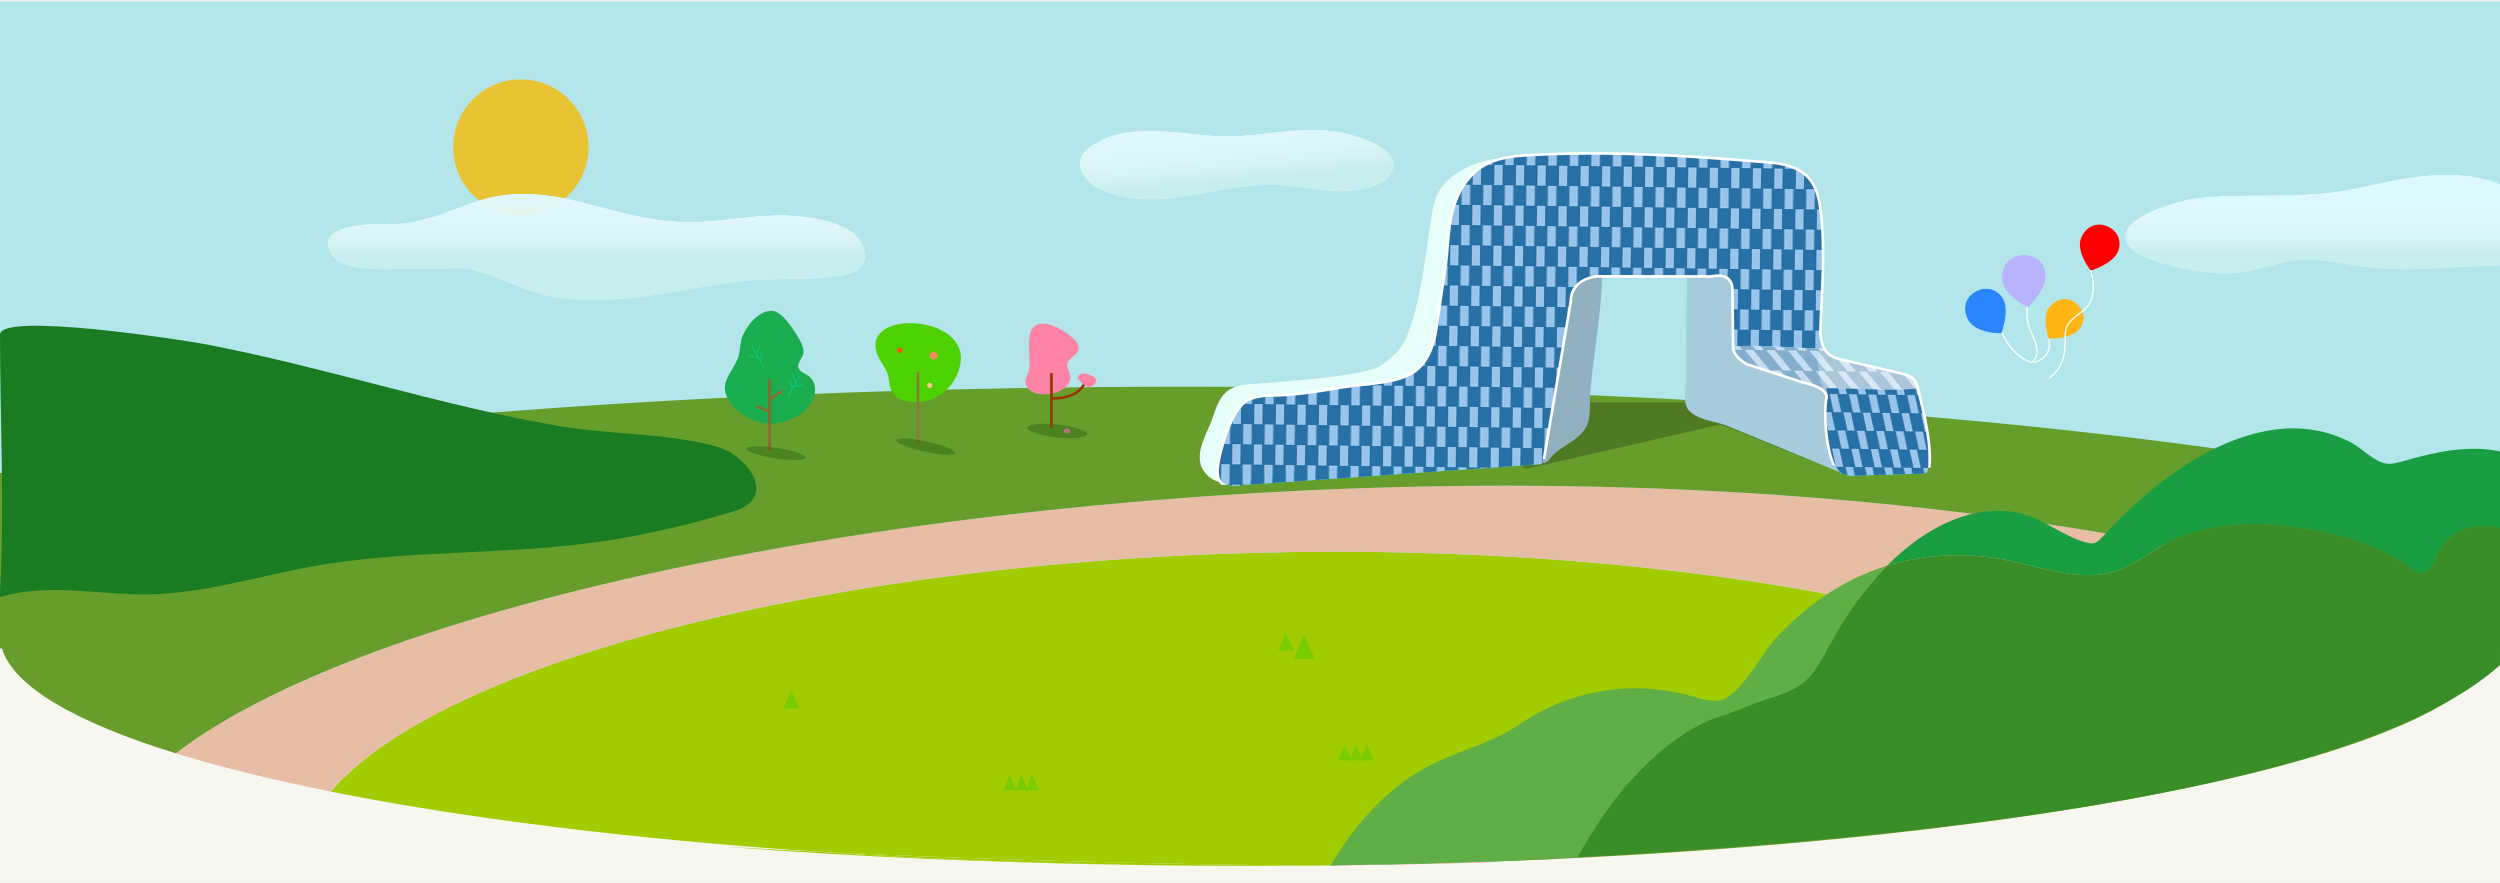
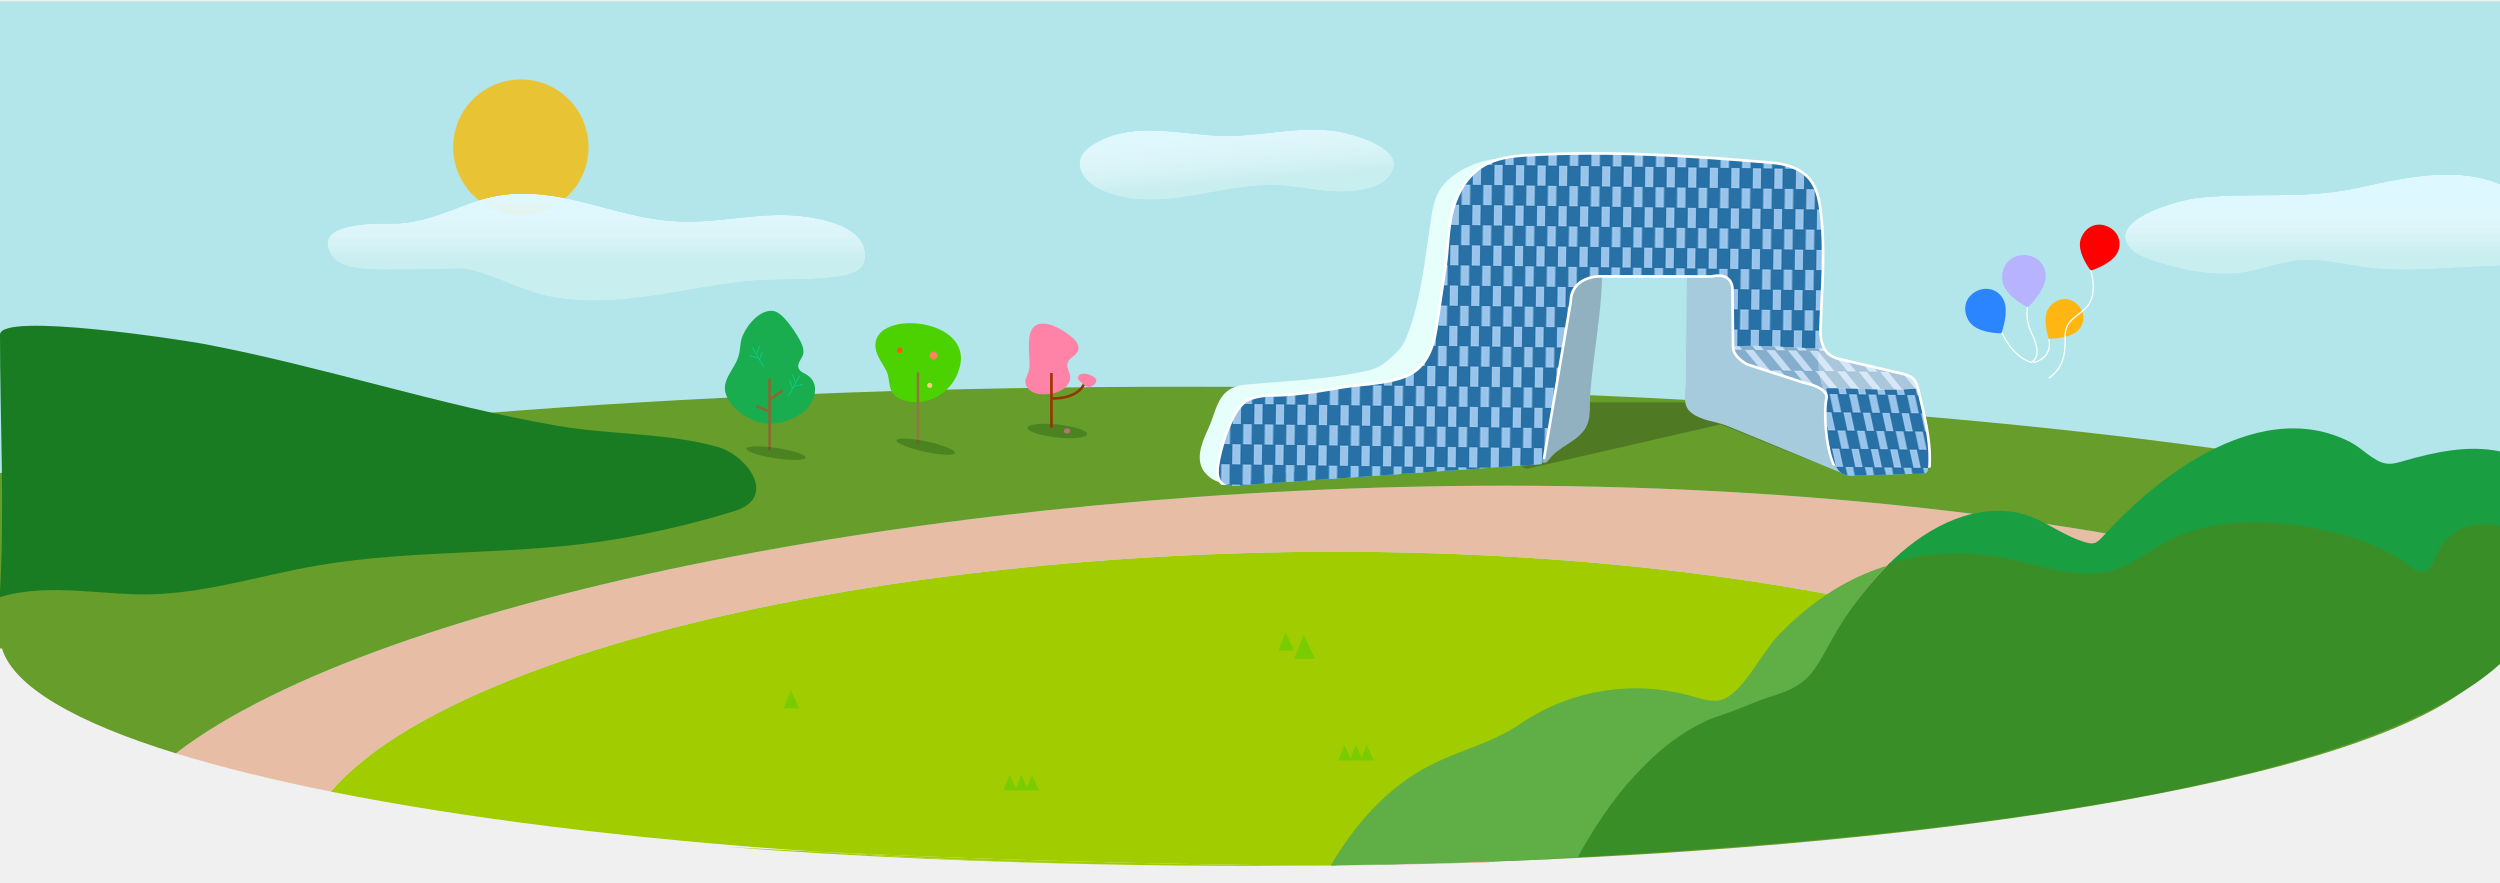
<svg xmlns="http://www.w3.org/2000/svg" xmlns:xlink="http://www.w3.org/1999/xlink" version="1.1" id="Layer_1" x="0px" y="0px" width="1920px" height="678px" viewBox="0 0 1920 678" enable-background="new 0 0 1920 678" xml:space="preserve">
  <pattern y="678" width="16" height="30" patternUnits="userSpaceOnUse" id="Unnamed_Pattern" viewBox="0 -30 16 30" overflow="visible">
    <g>
      <polygon fill="none" points="0,-30 16,-30 16,0 0,0   " />
      <polygon fill="#98C3EA" points="11,-15 5,-15 5,0 11,0   " />
      <polygon fill="#98C3EA" points="3,-30 0,-30 0,-15 3,-15   " />
      <polygon fill="#98C3EA" points="16,-30 13,-30 13,-15 16,-15   " />
      <polygon fill="#2871A6" points="13,-30 3,-30 3,-15 13,-15   " />
      <polygon fill="#2871A6" points="5,-15 0,-15 0,0 5,0   " />
      <polygon fill="#2871A6" points="16,-15 11,-15 11,0 16,0   " />
    </g>
  </pattern>
  <pattern y="678" width="16" height="30" patternUnits="userSpaceOnUse" id="Unnamed_Pattern_2" viewBox="0 -30 16 30" overflow="visible">
    <g>
      <polygon fill="none" points="0,-30 16,-30 16,0 0,0   " />
      <polygon fill="#98C3EA" points="11,-15 5,-15 5,0 11,0   " />
      <polygon fill="#98C3EA" points="3,-30 0,-30 0,-15 3,-15   " />
      <polygon fill="#98C3EA" points="16,-30 13,-30 13,-15 16,-15   " />
      <polygon fill="#2871A6" points="13,-30 3,-30 3,-15 13,-15   " />
      <polygon fill="#2871A6" points="5,-15 0,-15 0,0 5,0   " />
      <polygon fill="#2871A6" points="16,-15 11,-15 11,0 16,0   " />
    </g>
  </pattern>
  <pattern y="678" width="16" height="30" patternUnits="userSpaceOnUse" id="Unnamed_Pattern_3" viewBox="0 -30 16 30" overflow="visible">
    <g>
      <polygon fill="none" points="0,-30 16,-30 16,0 0,0   " />
      <polygon fill="#98C3EA" points="11,-15 5,-15 5,0 11,0   " />
      <polygon fill="#98C3EA" points="3,-30 0,-30 0,-15 3,-15   " />
      <polygon fill="#98C3EA" points="16,-30 13,-30 13,-15 16,-15   " />
      <polygon fill="#2871A6" points="13,-30 3,-30 3,-15 13,-15   " />
      <polygon fill="#2871A6" points="5,-15 0,-15 0,0 5,0   " />
      <polygon fill="#2871A6" points="16,-15 11,-15 11,0 16,0   " />
    </g>
  </pattern>
  <pattern y="678" width="16" height="30" patternUnits="userSpaceOnUse" id="Unnamed_Pattern_4" viewBox="0 -30 16 30" overflow="visible">
    <g>
      <polygon fill="none" points="0,-30 16,-30 16,0 0,0   " />
      <polygon fill="#98C3EA" points="11,-15 5,-15 5,0 11,0   " />
      <polygon fill="#98C3EA" points="3,-30 0,-30 0,-15 3,-15   " />
      <polygon fill="#98C3EA" points="16,-30 13,-30 13,-15 16,-15   " />
      <polygon fill="#2871A6" points="13,-30 3,-30 3,-15 13,-15   " />
      <polygon fill="#2871A6" points="5,-15 0,-15 0,0 5,0   " />
      <polygon fill="#2871A6" points="16,-15 11,-15 11,0 16,0   " />
    </g>
  </pattern>
-   <rect y="432.586" fill="#F7F7F0" width="1920" height="245.414" />
  <g>
    <defs>
-       <rect id="SVGID_1_" width="1920" height="678" />
+       <polyline id="SVGID_1_" points="1920,678 1920,0 0,0 0,678   " />
    </defs>
    <clipPath id="SVGID_2_">
      <use xlink:href="#SVGID_1_" overflow="visible" />
    </clipPath>
    <g clip-path="url(#SVGID_2_)">
      <defs>
        <rect id="SVGID_3_" width="1920" height="678" />
      </defs>
      <clipPath id="SVGID_4_">
        <use xlink:href="#SVGID_3_" overflow="visible" />
      </clipPath>
      <path clip-path="url(#SVGID_4_)" fill="#B2E6EA" d="M0,1v365.336C44,590,563.054,661,924,661c418.806,0,888-61,996-273.947V1H0z" />
      <path clip-path="url(#SVGID_4_)" fill="#8ACC0A" d="M960,665c0.605,0,1.208-0.002,1.812-0.002    c-19.117-0.004-38.093-0.104-56.934-0.288C923.122,664.9,941.498,665,960,665" />
      <path clip-path="url(#SVGID_4_)" fill="#8ACC0A" d="M901.166,664.672c1.236,0.014,2.476,0.025,3.713,0.038    c18.84,0.184,37.817,0.284,56.934,0.288c0.17,0,0.339-0.001,0.509-0.001C941.961,664.992,921.562,664.882,901.166,664.672" />
      <path clip-path="url(#SVGID_4_)" fill="#FF8B85" d="M1026.19,664.663c39.979-0.423,79.291-1.246,117.793-2.443    c0.146-0.163,0.298-0.322,0.443-0.485c-38.614,1.386-78.057,2.343-118.175,2.848    C1026.232,664.609,1026.211,664.636,1026.19,664.663" />
      <path clip-path="url(#SVGID_4_)" fill="#A0CC00" d="M963.957,665c1.043,0,2.081-0.004,3.123-0.004    c-1.205,0.001-2.407,0.003-3.614,0.004H963.957z" />
      <path clip-path="url(#SVGID_4_)" fill="#A0CC00" d="M988.652,664.943c8.044-0.033,16.068-0.08,24.062-0.146    c-0.126,0-0.252-0.001-0.379-0.003C1004.465,664.86,996.57,664.91,988.652,664.943" />
      <path clip-path="url(#SVGID_4_)" fill="#A0CC00" d="M1009.157,664.771c-15.518,0.145-31.133,0.22-46.836,0.227    c0.382,0,0.764,0.002,1.145,0.002c1.207,0,2.409-0.002,3.614-0.003c3.139-0.002,6.274-0.006,9.406-0.013    c2.877-0.007,5.751-0.016,8.623-0.026c1.182-0.004,2.361-0.009,3.543-0.014c7.918-0.033,15.813-0.083,23.683-0.148    C1011.277,664.788,1010.216,664.778,1009.157,664.771" />
      <path clip-path="url(#SVGID_4_)" fill="#A0CC00" d="M627.019,654.06c-23.543-1.145-46.86-2.372-69.873-3.681    c98.999,7.531,207.127,12.392,320.927,14.017c7.695,0.107,15.394,0.198,23.093,0.276    C805.307,663.604,713.249,659.94,627.019,654.06" />
      <path clip-path="url(#SVGID_4_)" fill="#A0CC00" d="M901.166,664.672c20.396,0.21,40.796,0.32,61.156,0.325    c15.703-0.007,31.318-0.082,46.836-0.227c-126.167-0.925-257.34-4.643-382.139-10.711    C713.249,659.94,805.307,663.604,901.166,664.672" />
      <path clip-path="url(#SVGID_4_)" fill="#A0CC00" d="M1012.715,664.798c4.496-0.037,8.987-0.076,13.467-0.123l0.009-0.012    c-4.61,0.049-9.228,0.094-13.855,0.132C1012.462,664.796,1012.588,664.797,1012.715,664.798" />
      <path clip-path="url(#SVGID_4_)" fill="#A0CC00" d="M1009.157,664.771c1.059,0.008,2.12,0.018,3.178,0.024    c4.628-0.038,9.245-0.083,13.855-0.132c0.021-0.027,0.042-0.054,0.062-0.081C1020.566,664.653,1014.87,664.718,1009.157,664.771" />
      <path clip-path="url(#SVGID_4_)" fill="#A0CC00" d="M1009.157,664.771c5.713-0.053,11.409-0.117,17.095-0.188    c18.184-24.677,42.654-46.303,72.759-58.78c23.003-9.534,46.948-13.426,68.73-25.204c38.031-20.564,85.222-26.145,128.272-16.291    c8.416,1.926,17.675,4.363,25.444,0.907c14.56-6.478,26.781-27.239,39.069-37.359c13.954-11.493,29.48-21.513,46.451-29.217    c11.035-5.011,22.559-8.941,34.38-11.839c8.282-6.643,17.019-12.474,26.121-17.32c-124.788-28.811-277.007-45.734-441.303-45.734    c-352.723,0-680.895,77.992-772.221,184.181c101.873,20.38,229.368,36.337,373.062,46.135    C751.817,660.128,882.99,663.846,1009.157,664.771" />
      <path clip-path="url(#SVGID_4_)" fill="#E8BDA6" d="M1471.564,467.054c18.933,0.06,36.98,3.352,54.148,9.873    c12.818-4.104,26.265-5.904,40.348-5.373c21.074,0.065,41.052,4.148,59.94,12.222c6.208-18.61,16.651-34.747,31.349-48.399    c5.303-5.708,10.981-10.771,17.031-15.198C1523.397,390.246,1346,373,1156.206,373c-421.889,0-864.564,85.213-1021.156,205.567    c34.127,10.545,74.028,20.38,118.906,29.357c91.326-106.188,419.498-184.181,772.22-184.181    c160.099,0,308.718,16.076,431.674,43.555C1462.355,466.971,1466.924,466.879,1471.564,467.054" />
      <path clip-path="url(#SVGID_4_)" fill="#669D2B" d="M0,363.336V498h1.525c8.861,29.332,56.47,56.758,133.526,80.567    C291.642,458.213,734.318,373,1156.206,373c257.866,0,492.856,31.834,669.794,84.067c-7.898,5.04-15.6,10.357-23.078,15.892    c-2.297,1.7-4.667,3.475-7.457,4.08c-2.279,0.496-4.65,0.165-6.945-0.254c-21.049-3.838-39.255-15.21-60.889-17.647    c-19.715-2.222-39.724,0.199-58.636,6.054c-18.171,5.623-35.357,14.262-51.116,25.07c-13.555,2.842-26.766,6.695-39.42,11.608    c-19.459,7.555-37.262,17.38-53.263,28.649c-14.091,9.924-28.104,30.281-44.798,36.634c-8.909,3.389-19.525,0.998-29.174-0.891    c-49.364-9.661-103.474-4.189-147.082,15.975c-24.975,11.55-52.43,15.365-78.806,24.715    c-33.153,11.751-60.339,31.779-80.91,54.782c424.729-15.238,749.388-82.104,774.048-163.734H1920V384.053    C1698.598,331.459,1328.806,297,910,297C549.054,297,224.518,322.596,0,363.336" />
      <g opacity="0.92" clip-path="url(#SVGID_4_)">
        <g>
          <defs>
            <rect id="SVGID_5_" x="1021.92" y="659.146" width="183.82" height="5.772" />
          </defs>
          <clipPath id="SVGID_6_">
            <use xlink:href="#SVGID_5_" overflow="visible" />
          </clipPath>
          <path clip-path="url(#SVGID_6_)" fill="#4CAF50" d="M1205.74,659.146c-59.199,2.882-120.638,4.747-183.734,5.489      c-0.03,0.045-0.061,0.09-0.09,0.135c0.053,0.05,0.106,0.1,0.16,0.148" />
        </g>
      </g>
      <path clip-path="url(#SVGID_4_)" fill="#E8C434" d="M452,113c0,28.719-23.281,52-52,52c-28.719,0-52-23.281-52-52    c0-28.719,23.281-52,52-52C428.719,61,452,84.281,452,113" />
      <path clip-path="url(#SVGID_4_)" fill="#199E42" d="M1531.348,428.478c32.685,4.743,66.89,21.319,97.892,8.501    c14.438-5.969,26.652-16.471,40.919-22.732c30.148-13.234,63.605-13.877,95.343-9.054c12.853,1.953,25.688,4.459,38.229,8.188    c5.444,1.619,10.833,3.465,16.144,5.602c8.866,3.569,17.477,7.921,25.68,13.119c4.79,3.037,9.49,9.351,15.575,8.205    c6.913-1.302,9-11.353,12.349-17.143c10.552-18.241,28.834-21.288,46.523-17.762v-58.713c-24.293-5.213-50.511,0.6-73.6,7.229    c-4.509,1.294-9.082,2.763-13.654,2.103c-9.689-1.398-18.418-11.69-27.557-16.408c-8.968-4.628-18.293-7.671-27.729-9.265    c-19.53-3.3-39.365-0.314-58.41,6.499c-12.113,4.333-23.977,10.151-35.532,17.167c-24.287,14.744-47.21,34.798-68.193,57.633    c-2.062,2.243-4.188,4.585-6.692,5.385c-2.046,0.653-4.174,0.217-6.233-0.336c-18.892-5.064-35.23-20.07-54.646-23.287    c-17.694-2.931-35.651,0.263-52.625,7.987c-16.308,7.422-31.732,18.819-45.876,33.082    C1475.808,426.293,1503.833,424.484,1531.348,428.478" />
      <path clip-path="url(#SVGID_4_)" fill="#60AF46" d="M1314.26,552.492c11.376-3.708,22.685-7.979,33.902-12.613    c14.603-6.032,31.801-7.729,43.598-22.865c6.175-7.925,11.074-17.732,16.311-27.011c11.844-20.983,25.749-39.961,41.182-55.525    c-12.165,3.75-24.021,8.836-35.379,15.319c-17.465,9.969-33.441,22.934-47.802,37.805c-12.646,13.094-25.223,39.957-40.206,48.339    c-7.995,4.473-17.522,1.317-26.182-1.174c-44.304-12.749-92.866-5.529-132.004,21.08c-22.415,15.239-47.055,20.274-70.727,32.611    c-31.021,16.166-56.229,44.196-74.947,76.177c65.161-0.854,128.609-3.004,189.746-6.323    C1235.682,614.926,1269.435,571.474,1314.26,552.492" />
-       <path clip-path="url(#SVGID_4_)" fill="#3A8E28" d="M1873.477,423.164c-3.35,5.79-5.436,15.841-12.35,17.143    c-6.084,1.146-10.784-5.168-15.574-8.204c-8.203-5.199-16.813-9.551-25.68-13.12c-5.311-2.137-10.699-3.982-16.144-5.602    c-12.54-3.729-25.376-6.235-38.229-8.188c-31.736-4.823-65.193-4.181-95.342,9.054c-14.267,6.262-26.48,16.764-40.919,22.732    c-31.002,12.818-65.207-3.758-97.892-8.501c-27.516-3.993-55.54-2.185-82.096,6c-15.433,15.564-29.338,34.542-41.182,55.525    c-5.236,9.278-10.136,19.086-16.311,27.01c-11.797,15.138-28.995,16.834-43.598,22.866c-11.218,4.634-22.526,8.905-33.902,12.613    c-44.825,18.981-78.578,62.434-102.508,105.819c348.297-18.913,615.507-64.334,708.248-147.505V405.402    C1902.311,401.876,1884.028,404.923,1873.477,423.164" />
+       <path clip-path="url(#SVGID_4_)" fill="#3A8E28" d="M1873.477,421.785c-3.35,5.824-5.436,15.934-12.35,17.243    c-6.084,1.152-10.784-5.198-15.574-8.252c-8.203-5.229-16.813-9.606-25.68-13.197c-5.311-2.149-10.699-4.006-16.144-5.634    c-12.54-3.752-25.376-6.272-38.229-8.236c-31.736-4.852-65.193-4.206-95.342,9.106c-14.267,6.298-26.48,16.862-40.919,22.865    c-31.002,12.894-65.207-3.779-97.892-8.551c-27.516-4.017-53.639-2.772-80.194,5.46c-15.433,15.656-31.239,35.32-43.083,56.427    c-5.236,9.332-10.136,19.197-16.311,27.168c-11.797,15.227-28.995,16.933-43.598,23c-11.218,4.661-22.526,8.958-33.902,12.688    c-44.825,19.093-78.578,62.8-102.508,106.439c348.297-19.024,615.507-64.711,708.248-148.369V403.92    C1902.311,400.373,1884.028,403.438,1873.477,421.785" />
    </g>
    <g clip-path="url(#SVGID_2_)">
      <defs>
        <path id="SVGID_7_" d="M943.477,104.405c-3.297,0.036-6.591-0.033-9.881-0.239c-31.476-1.963-67.61-11.315-95.873,7.941     c-17.584,11.981-5.586,28.42,9.371,34.601c27.123,11.208,54.667,6.19,82.369,1.171c18.166-3.29,36.399-6.581,54.626-5.297     c23.609,1.663,44.793,8.7,68.47,1.647c4.498-1.34,9.045-3.128,12.346-6.489c19.289-19.655-14.878-31.295-29.532-35.102     c-8.978-2.332-18.005-3.16-27.058-3.16C986.755,99.478,965.046,104.171,943.477,104.405" />
      </defs>
      <clipPath id="SVGID_8_">
        <use xlink:href="#SVGID_7_" overflow="visible" />
      </clipPath>
      <defs>
        <filter id="Adobe_OpacityMaskFilter" filterUnits="userSpaceOnUse" x="814.288" y="69.107" width="275.755" height="112.552">
          <feColorMatrix type="matrix" values="1 0 0 0 0  0 1 0 0 0  0 0 1 0 0  0 0 0 1 0" />
        </filter>
      </defs>
      <mask maskUnits="userSpaceOnUse" x="814.288" y="69.107" width="275.755" height="112.552" id="SVGID_9_">
        <g filter="url(#Adobe_OpacityMaskFilter)">
          <linearGradient id="SVGID_10_" gradientUnits="userSpaceOnUse" x1="0" y1="678.047" x2="1" y2="678.047" gradientTransform="matrix(4.7024 51.8694 51.8694 -4.7024 -34221.121 3275.677)">
            <stop offset="0" style="stop-color:#FFFFFF" />
            <stop offset="0.117" style="stop-color:#F9F9F9" />
            <stop offset="0.274" style="stop-color:#E8E8E8" />
            <stop offset="0.451" style="stop-color:#CDCDCD" />
            <stop offset="0.645" style="stop-color:#A6A6A6" />
            <stop offset="0.85" style="stop-color:#757575" />
            <stop offset="1" style="stop-color:#4D4D4D" />
          </linearGradient>
          <polygon clip-path="url(#SVGID_8_)" fill="url(#SVGID_10_)" points="1082.04,69.107 1090.043,157.386 822.292,181.66       814.288,93.381     " />
        </g>
      </mask>
      <linearGradient id="SVGID_11_" gradientUnits="userSpaceOnUse" x1="0" y1="678.046" x2="1" y2="678.046" gradientTransform="matrix(4.7024 51.8694 51.8694 -4.7024 -34221.121 3275.677)">
        <stop offset="0" style="stop-color:#DEF8FF" />
        <stop offset="0.339" style="stop-color:#E4F9FF" />
        <stop offset="0.787" style="stop-color:#F5FDFF" />
        <stop offset="1" style="stop-color:#FFFFFF" />
      </linearGradient>
      <polygon clip-path="url(#SVGID_8_)" mask="url(#SVGID_9_)" fill="url(#SVGID_11_)" points="1082.04,69.107 1090.043,157.386     822.292,181.66 814.288,93.381   " />
    </g>
    <g clip-path="url(#SVGID_2_)">
      <defs>
        <rect id="SVGID_12_" width="1920" height="678" />
      </defs>
      <clipPath id="SVGID_13_">
        <use xlink:href="#SVGID_12_" overflow="visible" />
      </clipPath>
      <path clip-path="url(#SVGID_13_)" fill="#197C22" d="M0,256.999c0.249-17.803,142.832,4.561,156.313,7.11    c91.916,17.381,180.124,47.016,272.354,63.011c39.49,6.849,85.055,5.24,123.157,16.334c22.129,6.442,45.58,38.614,12.563,48.916    c-29.051,9.063-58.699,16.038-88.672,21.268c-76.931,13.422-154.363,7.563-231.179,20.557    c-47.54,8.042-92.653,23.813-141.369,22.209c-33.955-1.119-70.252-7.803-103.39,2.194C3.806,392.096,0.001,323.862,0,257.046    C0,257.03,0,257.015,0,256.999" />
      <path clip-path="url(#SVGID_13_)" fill="#1AAD4F" d="M617.349,286.551c0.768,0.417,1.553,0.815,2.272,1.255    c10.92,6.674,6.182,21.465-1.997,28.113c-8.189,6.657-20.832,10.867-31.392,9.108c-10.574-1.762-22.139-9.41-27.292-18.895    c-7.651-14.08,6.524-21.988,8.893-35.239c0.783-4.38,0.747-8.981,2.511-13.066c4.121-9.545,13.998-20.382,23.568-19.004    c7.304,1.052,16.448,15.531,19.928,21.582c1.81,3.148,3.509,6.993,3.175,10.723c-0.358,3.995-5.194,7.389-3.701,11.641    C613.948,284.574,615.607,285.608,617.349,286.551" />
      <line clip-path="url(#SVGID_13_)" fill="none" stroke="#896930" stroke-width="2" stroke-miterlimit="10" x1="591" y1="307" x2="601" y2="300" />
      <line clip-path="url(#SVGID_13_)" fill="none" stroke="#896930" stroke-width="2" stroke-miterlimit="10" x1="591" y1="316" x2="581" y2="312" />
      <path clip-path="url(#SVGID_13_)" fill="#4CD200" d="M735.733,286.221c-6.078,15.919-23.386,25.991-40.31,21.634    c-4.391-1.131-8.853-3.452-10.768-7.563c-2.364-5.073-1.467-10.716-4.086-15.838c-2.872-5.617-7.162-10.569-8.087-17.012    c-4.225-29.429,70.221-24.61,65.282,11.006C737.408,281.02,736.715,283.647,735.733,286.221" />
      <line clip-path="url(#SVGID_13_)" fill="none" stroke="#917640" stroke-width="2" stroke-miterlimit="10" x1="705" y1="286" x2="705" y2="341" />
    </g>
    <g clip-path="url(#SVGID_2_)">
      <defs>
        <path id="SVGID_14_" d="M360.87,156.11c-19.72,7.365-39.721,15.987-60.768,15.594c-10.771-0.201-62.598-1.26-45.098,25.029     c7.106,10.675,31.237,10.536,45.529,10.399c2.198-0.021,4.163-0.043,5.798-0.025c9.345,0.105,18.709-0.117,26.997-0.34     c12.775-0.343,22.989-0.686,26.621,0.166c21.784,5.114,41.241,16.81,63.333,21.046c24.92,4.78,50.743,3.022,75.7-0.52     c24.732-3.51,49.216-8.853,74.089-11.364c24.538-2.476,49.011-0.007,73.467-4.075c7.496-1.247,16.445-4.367,17.664-11.867     c4.987-30.685-47.738-35.511-67.723-35.068c-22.623,0.502-45.035,5.067-67.662,5.149c-23.329,0.086-44.424-5.357-65.04-10.8     c-20.456-5.402-40.444-10.804-61.673-10.804C388.97,148.63,375.362,150.697,360.87,156.11" />
      </defs>
      <clipPath id="SVGID_15_">
        <use xlink:href="#SVGID_14_" overflow="visible" />
      </clipPath>
      <defs>
        <filter id="Adobe_OpacityMaskFilter_1_" filterUnits="userSpaceOnUse" x="237.504" y="148.63" width="431.685" height="84.129">
          <feColorMatrix type="matrix" values="1 0 0 0 0  0 1 0 0 0  0 0 1 0 0  0 0 0 1 0" />
        </filter>
      </defs>
      <mask maskUnits="userSpaceOnUse" x="237.504" y="148.63" width="431.685" height="84.129" id="SVGID_16_">
        <g filter="url(#Adobe_OpacityMaskFilter_1_)">
          <linearGradient id="SVGID_17_" gradientUnits="userSpaceOnUse" x1="4.882813e-004" y1="677.907" x2="1" y2="677.907" gradientTransform="matrix(0 50.164 50.164 0 -33553.23 148.625)">
            <stop offset="0" style="stop-color:#FFFFFF" />
            <stop offset="0.117" style="stop-color:#F9F9F9" />
            <stop offset="0.274" style="stop-color:#E8E8E8" />
            <stop offset="0.451" style="stop-color:#CDCDCD" />
            <stop offset="0.645" style="stop-color:#A6A6A6" />
            <stop offset="0.85" style="stop-color:#757575" />
            <stop offset="1" style="stop-color:#4D4D4D" />
          </linearGradient>
          <rect x="237.504" y="148.63" clip-path="url(#SVGID_15_)" fill="url(#SVGID_17_)" width="431.685" height="84.129" />
        </g>
      </mask>
      <linearGradient id="SVGID_18_" gradientUnits="userSpaceOnUse" x1="4.882813e-004" y1="677.907" x2="1" y2="677.907" gradientTransform="matrix(0 50.164 50.164 0 -33553.23 148.625)">
        <stop offset="0" style="stop-color:#DEF8FF" />
        <stop offset="0.339" style="stop-color:#E4F9FF" />
        <stop offset="0.787" style="stop-color:#F5FDFF" />
        <stop offset="1" style="stop-color:#FFFFFF" />
      </linearGradient>
      <rect x="237.504" y="148.63" clip-path="url(#SVGID_15_)" mask="url(#SVGID_16_)" fill="url(#SVGID_18_)" width="431.685" height="84.129" />
    </g>
    <g clip-path="url(#SVGID_2_)">
      <defs>
        <rect id="SVGID_19_" width="1920" height="678" />
      </defs>
      <clipPath id="SVGID_20_">
        <use xlink:href="#SVGID_19_" overflow="visible" />
      </clipPath>
      <path clip-path="url(#SVGID_20_)" fill="#FF83A7" d="M821.499,292.607c-1.408,4.103-5.75,7.312-10.102,8.739    c-7.415,2.434-20.873,2.989-23.69-6.509c-0.905-3.052,1.088-6.103,2.167-9.1c3.293-9.15-6.089-37.243,11.181-37.215    c7.904,0.012,16.956,6.026,22.722,10.921c4.576,3.885,6.754,9.073,1.395,13.481c-2.996,2.463-6.39,4.493-5.367,9.029    c0.527,2.341,1.822,4.486,2.107,6.87C822.069,290.146,821.908,291.415,821.499,292.607" />
      <path clip-path="url(#SVGID_20_)" fill="none" stroke="#973500" stroke-width="2" stroke-miterlimit="10" d="M807.897,306    c0,0,20.103,1,25.103-12" />
      <path clip-path="url(#SVGID_20_)" fill="#FF83A7" d="M830.045,293.376c-0.811-1.066-2.816-2.245-2.175-3.797    c2.105-5.098,10.613-1.828,13.296,0.855c3.049,3.048-3.05,7.624-5.713,6.706C833.27,296.408,831.66,295.08,830.045,293.376" />
      <path clip-path="url(#SVGID_20_)" fill="#FF8261" d="M720,273c0,1.657-1.343,3-3,3s-3-1.343-3-3s1.343-3,3-3S720,271.343,720,273" />
      <path clip-path="url(#SVGID_20_)" fill="#FF531F" d="M689.5,270.5c-0.829-0.828-0.829-2.172,0-3s2.171-0.828,3,0s0.829,2.172,0,3    S690.329,271.328,689.5,270.5" />
      <path clip-path="url(#SVGID_20_)" fill="#FFC885" d="M716,296c0,1.104-0.896,2-2,2s-2-0.896-2-2s0.896-2,2-2S716,294.896,716,296" />
      <line clip-path="url(#SVGID_20_)" fill="none" stroke="#00D69A" stroke-width="0.5" stroke-miterlimit="10" x1="586.604" y1="282" x2="577.804" y2="266.6" />
      <line clip-path="url(#SVGID_20_)" fill="none" stroke="#00D69A" stroke-width="0.5" stroke-miterlimit="10" x1="581.104" y1="272.1" x2="583.304" y2="265.5" />
      <line clip-path="url(#SVGID_20_)" fill="none" stroke="#00D69A" stroke-width="0.5" stroke-miterlimit="10" x1="583.304" y1="276.5" x2="585.504" y2="269.9" />
      <line clip-path="url(#SVGID_20_)" fill="none" stroke="#00D69A" stroke-width="0.5" stroke-miterlimit="10" x1="582.714" y1="274.911" x2="575.583" y2="273.2" />
      <line clip-path="url(#SVGID_20_)" fill="none" stroke="#00D69A" stroke-width="0.5" stroke-miterlimit="10" x1="605.396" y1="304" x2="614.196" y2="288.6" />
      <line clip-path="url(#SVGID_20_)" fill="none" stroke="#00D69A" stroke-width="0.5" stroke-miterlimit="10" x1="610.896" y1="294.1" x2="608.696" y2="287.5" />
      <line clip-path="url(#SVGID_20_)" fill="none" stroke="#896930" stroke-width="2" stroke-miterlimit="10" x1="591" y1="291" x2="591" y2="346" />
      <line clip-path="url(#SVGID_20_)" fill="none" stroke="#00D69A" stroke-width="0.5" stroke-miterlimit="10" x1="608.696" y1="298.5" x2="606.496" y2="291.9" />
      <line clip-path="url(#SVGID_20_)" fill="none" stroke="#00D69A" stroke-width="0.5" stroke-miterlimit="10" x1="609.286" y1="296.911" x2="616.417" y2="295.2" />
      <polygon clip-path="url(#SVGID_20_)" fill="#78CC00" points="987.404,485.689 981.902,499.655 993.798,499.655   " />
      <polygon clip-path="url(#SVGID_20_)" fill="#78CC00" points="607.405,530.033 601.903,544 613.798,544   " />
      <polygon clip-path="url(#SVGID_20_)" fill="#78CC00" points="1001.305,487.337 993.953,506 1009.848,506   " />
      <polygon clip-path="url(#SVGID_20_)" fill="#78CC00" points="775.462,595.166 770.8,607 780.879,607   " />
      <polygon clip-path="url(#SVGID_20_)" fill="#78CC00" points="784.34,595.166 779.678,607 789.757,607   " />
      <polygon clip-path="url(#SVGID_20_)" fill="#78CC00" points="792.583,595.166 787.921,607 798,607   " />
      <polygon clip-path="url(#SVGID_20_)" fill="#78CC00" points="1032.462,572.166 1027.8,584 1037.879,584   " />
      <polygon clip-path="url(#SVGID_20_)" fill="#78CC00" points="1041.34,572.166 1036.678,584 1046.757,584   " />
      <polygon clip-path="url(#SVGID_20_)" fill="#78CC00" points="1049.583,572.166 1044.921,584 1055,584   " />
      <path clip-path="url(#SVGID_20_)" fill="#FF83A7" d="M822,331c0,1.104-1.119,2-2.5,2s-2.5-0.896-2.5-2s1.119-2,2.5-2    S822,329.896,822,331" />
      <g opacity="0.28" clip-path="url(#SVGID_20_)">
        <g>
          <defs>
            <rect id="SVGID_21_" x="573.249" y="342.766" width="45.502" height="10.469" />
          </defs>
          <clipPath id="SVGID_22_">
            <use xlink:href="#SVGID_21_" overflow="visible" />
          </clipPath>
          <path clip-path="url(#SVGID_22_)" fill="#004203" d="M618.743,351.427c-0.329,2.185-10.778,2.421-23.339,0.528      s-22.476-5.197-22.147-7.382c0.329-2.185,10.778-2.421,23.339-0.528S619.072,349.242,618.743,351.427" />
        </g>
      </g>
      <g opacity="0.28" clip-path="url(#SVGID_20_)">
        <g>
          <defs>
            <rect id="SVGID_23_" x="688.506" y="336.751" width="44.988" height="12.498" />
          </defs>
          <clipPath id="SVGID_24_">
            <use xlink:href="#SVGID_23_" overflow="visible" />
          </clipPath>
          <path clip-path="url(#SVGID_24_)" fill="#004203" d="M733.478,347.875c-0.468,2.158-10.911,1.727-23.325-0.966      s-22.098-6.625-21.63-8.784c0.468-2.158,10.911-1.727,23.325,0.966C724.262,341.783,733.945,345.716,733.478,347.875" />
        </g>
      </g>
      <g opacity="0.28" clip-path="url(#SVGID_20_)">
        <g>
          <defs>
            <rect id="SVGID_25_" x="789.127" y="325.447" width="45.746" height="11.106" />
          </defs>
          <clipPath id="SVGID_26_">
            <use xlink:href="#SVGID_25_" overflow="visible" />
          </clipPath>
          <path clip-path="url(#SVGID_26_)" fill="#004203" d="M834.867,333.472c-0.297,2.746-10.775,3.864-23.404,2.499      c-12.629-1.365-22.626-4.697-22.329-7.442c0.296-2.746,10.775-3.865,23.404-2.499      C825.167,327.395,835.164,330.727,834.867,333.472" />
        </g>
      </g>
      <g opacity="0.23" clip-path="url(#SVGID_20_)">
        <g>
          <defs>
            <rect id="SVGID_27_" x="1168" y="309" width="229" height="51" />
          </defs>
          <clipPath id="SVGID_28_">
            <use xlink:href="#SVGID_27_" overflow="visible" />
          </clipPath>
          <path clip-path="url(#SVGID_28_)" fill="#000507" d="M1321,326l-148,34c-2.75,0-5-2.25-5-5v-41c0-2.75,2.25-5,5-5h219      c2.75,0,5,2.25,5,5v41C1397,357.75,1323.75,326,1321,326" />
        </g>
      </g>
      <line clip-path="url(#SVGID_20_)" fill="none" stroke="#973500" stroke-width="2" stroke-miterlimit="10" x1="807.5" y1="286.5" x2="807.5" y2="328.5" />
      <path clip-path="url(#SVGID_20_)" fill="#E6FFFA" d="M1154.893,124.458c-0.256-3.417-8.876-2.375-13.468-1.212    c-10.583,2.68-21.771,7.636-29.911,15.516c-10.029,9.708-11.223,20.908-13.168,33.985c-4.354,29.265-7.354,59.519-18.51,87.182    c-3.142,7.787-10.234,14.025-16.906,19.124c-5.119,3.912-11.601,5.509-17.917,6.771c-27.581,5.512-55.952,6.782-83.925,9.156    c-5.908,0.502-12.088,1.093-17.06,4.327c-9.214,5.995-10.943,18.086-15.017,27.447c-4.3,9.879-11.244,23.063-5.338,33.744    c2.335,4.22,9.845,10.927,15.335,9.396c5.104-1.421,5.796-8.524,7.429-12.97c4.441-12.085,8.794-24.644,12.173-37.067    c0,0,3.263-12.363,16.674-10.12l109.784-15.107c0,0,19.653-0.777,23.132-29.68c0,0,18.957-109.073,19.004-109.341    c1.393-8.013,5.945-14.118,12.148-19.136c3.904-3.159,10.632-4.486,13.798-8.336    C1154.453,126.553,1154.959,125.353,1154.893,124.458" />
      <path clip-path="url(#SVGID_20_)" fill="#4BE7FF" d="M1472.355,300.083c-0.133-0.562-0.273-1.13-0.422-1.696    c-23.895,2.302-48.605-0.796-72.437-0.19c5.312,3.713,4.368,7.315,4.368,7.317c-2.874,10.899-0.324,53.612,11.77,58.603    c3.155,1.299,6.68,1.206,10.083,1.093c14.235-0.474,28.452-0.841,42.697-1.243c12.8-0.362,12.374,1.164,12.6-10.903    C1481.333,335.99,1476.25,316.621,1472.355,300.083" />
      <path clip-path="url(#SVGID_20_)" fill="#4BE7FF" d="M1399.846,267.646c-2.227-4.312-2.951-9.614-2.785-14.556    c1.039-30.918,4.132-61.969-0.074-92.856c-1.076-7.901-2.987-16.042-8.083-22.174c-6.608-7.953-17.411-11.113-27.713-12.01    c-62.255-5.416-126.587-9.514-189.033-5.759c-11.329,0.682-23.005,2.247-32.704,8.141c-11.736,7.132-19.168,19.895-22.739,33.156    c-3.832,14.231-3.451,29.43-5.631,43.755c-2.418,15.884-4.664,31.803-7.046,47.698c-2.047,13.673-7.632,28.101-19.715,34.821    c-14.639,8.141-37.519,7.896-53.96,10.72c-19.087,3.277-38.357,6.426-57.786,6.172c-4.893,0.64-9.916,1.321-14.233,3.707    c-11.709,6.475-20.722,37.959-22.085,50.381c-0.05,0.458-0.091,0.91-0.124,1.359c-1.186,16.346,12.59,12.718,25.11,11.84    c74.261-5.214,148.521-10.427,222.783-15.64l21.272-124.817c0.257-19.639,21.977-20.389,21.977-20.389l86.841,0.1    c18.66-3.892,17.424,11.6,17.424,11.6l0.464,43.084C1354.417,264.642,1377.234,267.411,1399.846,267.646" />
      <path clip-path="url(#SVGID_20_)" fill="#4BE7FF" d="M1468.318,291.314c-2.112-1.948-5.045-2.672-7.843-3.325    c-15.116-3.533-30.233-7.067-45.35-10.6c-3.545-0.829-7.184-1.698-10.176-3.77c-2.226-1.542-3.887-3.612-5.104-5.973    c-22.611-0.236-45.429-3.005-67.841-1.666l0.003,0.343c-0.094,7.235,10.175,12.539,10.175,12.539l43.238,14.005    c6.988,1.492,11.353,3.426,14.076,5.33c23.831-0.607,48.542,2.492,72.437,0.189    C1471.241,295.748,1470.296,293.139,1468.318,291.314" />
      <path clip-path="url(#SVGID_20_)" fill="#91B1C1" d="M1230.378,211.237c-0.272,20.853-3.396,41.513-5.978,62.167    c-1.293,10.355-2.63,20.912-3.198,31.324c-0.488,8.935,1.017,18.056-4.712,25.804c-6.948,9.398-19.321,12.582-26.517,21.98    c-0.606,0.792-1.188,1.625-1.984,2.227s-1.866,0.941-2.804,0.603c-4.988-1.804-0.103-17.856,0.101-21.499    c0.751-13.459,1.502-26.917,2.254-40.375c1.406-25.2,2.813-50.401,4.219-75.602c0.133-2.376,0.265-4.752,0.398-7.127    L1230.378,211.237z" />
      <path clip-path="url(#SVGID_20_)" fill="#A6CBDD" d="M1295.501,211.895c-0.233,17.896-0.34,35.794-0.521,53.69    c-0.087,8.706-0.357,17.438-0.215,26.14c0.108,6.563-2.354,15.766,1.063,21.717c0.826,1.44,1.996,2.663,3.301,3.69    c7.653,6.028,18.783,6.421,27.613,10.053c9.789,4.026,19.58,8.05,29.363,12.086c20.944,8.639,41.896,17.258,62.844,25.886    l16.329-62.851l-81.726-23.295l-1.617-86.346L1295.501,211.895z" />
      <path clip-path="url(#SVGID_20_)" fill="#FFFFFF" d="M1483.081,353.103c0.294-15.7-3.882-33.217-7.567-48.67    c-0.389-1.632-0.772-3.241-1.146-4.825c-0.877-3.72-1.892-7.27-4.648-9.813c-2.566-2.368-6.008-3.172-8.774-3.819l-45.349-10.6    c-3.323-0.776-6.759-1.58-9.47-3.457c-6.73-4.662-7.138-14.671-7-18.758c0.227-6.761,0.558-13.651,0.879-20.314    c1.15-23.886,2.339-48.585-0.972-72.891c-0.981-7.204-2.839-16.353-8.54-23.216c-6.071-7.306-15.87-11.595-29.125-12.749    c-34.615-3.012-80.11-6.544-125.043-7.131c-22.967-0.3-43.998,0.148-64.294,1.368c-10.847,0.652-23.329,2.165-33.653,8.438    c-11.104,6.749-19.508,18.96-23.661,34.386c-2.425,9.001-3.198,18.408-3.948,27.506c-0.448,5.456-0.914,11.099-1.731,16.475    c-1.358,8.926-2.685,18.012-3.966,26.797c-1.019,6.97-2.035,13.94-3.078,20.905c-1.71,11.413-6.338,26.459-18.678,33.321    c-10.05,5.59-24.106,7.079-37.7,8.521c-5.554,0.587-10.798,1.143-15.604,1.968c-20.412,3.505-38.822,6.387-57.411,6.144    l-0.146-0.002l-0.146,0.02c-4.804,0.626-10.248,1.337-14.967,3.946c-13.041,7.212-21.837,40.096-23.139,51.966    c-0.053,0.482-0.097,0.96-0.132,1.435c-0.368,5.075,0.576,8.766,2.885,11.282c0.359,0.39,0.742,0.737,1.142,1.051    c5.879,0.097,11.686-0.029,17.861-1.265c3.102,0,6.203-4.135,10.338-5.169c21.709-3.101,41.351-4.135,62.025-9.304    c37.215-7.236,73.396-6.202,109.577-7.236c15.506-1.033,32.046,1.034,47.553,3.102c0.431,0.088,0.86,0.173,1.291,0.26    l20.622-120.999l0.002-0.162c0.228-17.402,19.178-18.32,19.906-18.349l87.057,0.101l0.21-0.044    c1.951-0.407,3.75-0.603,5.345-0.582c3.191,0.041,5.622,0.947,7.227,2.692c2.651,2.885,2.372,7.266,2.369,7.301l-0.008,0.094    l0.467,43.471c-0.108,8.416,10.83,14.162,11.295,14.403l0.15,0.078l43.5,14.09l0.104,0.021    c17.785,3.799,16.873,10.099,16.877,10.099c-2.301,8.726-1.351,37.299,5.507,52.272c21.481,3.317,43.272,6.693,65.462,3.524    c3.076-0.615,6.518-1.32,10.027-1.792c0.117-1.34,0.167-2.932,0.201-4.832L1483.081,353.103z" />
      <g opacity="0.4" clip-path="url(#SVGID_20_)">
        <g>
          <defs>
            <rect id="SVGID_29_" x="1396.52" y="267.605" width="75.41" height="31.646" />
          </defs>
          <clipPath id="SVGID_30_">
            <use xlink:href="#SVGID_29_" overflow="visible" />
          </clipPath>
          <pattern id="SVGID_31_" xlink:href="#Unnamed_Pattern" patternTransform="matrix(1.0337 0.0135 -0.8538 -1.045 6930.334 -353.0576)">
				</pattern>
          <path clip-path="url(#SVGID_30_)" fill="url(#SVGID_31_)" d="M1471.026,295.526c-0.623-1.59-1.458-3.059-2.708-4.212      c-2.112-1.948-5.045-2.672-7.843-3.325c-15.116-3.533-30.233-7.067-45.35-10.6c-3.545-0.829-7.184-1.698-10.176-3.77      c-2.228-1.543-3.897-3.609-5.114-5.973c-0.813-0.009-1.628-0.027-2.442-0.042c-1.856,9.957-0.646,20.483,2.66,30.584      c23.658-0.545,48.17,2.483,71.878,0.198C1471.676,297.417,1471.389,296.451,1471.026,295.526" />
        </g>
      </g>
      <pattern id="SVGID_32_" xlink:href="#Unnamed_Pattern_2" patternTransform="matrix(1.0337 0.0135 0.0135 -1.0337 132.7598 -441.8301)">
		</pattern>
      <path clip-path="url(#SVGID_20_)" fill="url(#SVGID_32_)" d="M1399.836,267.646c-2.033-3.952-2.8-8.738-2.786-13.313    c0-0.166-0.004-0.332-0.001-0.497c0.004-0.249,0.003-0.499,0.012-0.746c1.039-30.918,4.131-61.969-0.074-92.856    c-1.076-7.901-2.987-16.042-8.084-22.174c-6.607-7.953-17.41-11.113-27.713-12.01c-62.254-5.416-126.586-9.514-189.032-5.759    c-11.329,0.682-23.005,2.247-32.704,8.141c-11.736,7.132-19.168,19.895-22.739,33.156c-3.832,14.231-3.451,29.43-5.631,43.755    c-2.418,15.884-4.664,31.803-7.045,47.698c-2.048,13.673-7.633,28.101-19.716,34.821c-14.639,8.141-37.519,7.896-53.96,10.72    c-19.087,3.277-38.357,6.426-57.786,6.172c-4.893,0.64-9.916,1.321-14.233,3.707c-11.71,6.475-20.722,37.959-22.085,50.381    c-0.05,0.458-0.091,0.91-0.124,1.359c-1.187,16.346,12.59,12.718,25.11,11.84c74.261-5.214,148.521-10.427,222.783-15.64    l21.272-124.817c0.257-19.639,21.976-20.389,21.976-20.389l86.843,0.1c1.907-0.398,3.606-0.593,5.12-0.623    c13.3-0.264,12.303,12.223,12.303,12.223l0.419,38.926l0.045,4.158C1354.414,264.642,1377.229,267.411,1399.836,267.646" />
      <g opacity="0.57" clip-path="url(#SVGID_20_)">
        <g>
          <defs>
            <rect id="SVGID_33_" x="1332" y="265.616" width="68.05" height="32.582" />
          </defs>
          <clipPath id="SVGID_34_">
            <use xlink:href="#SVGID_33_" overflow="visible" />
          </clipPath>
          <pattern id="SVGID_35_" xlink:href="#Unnamed_Pattern_3" patternTransform="matrix(1.0337 0.0135 -0.8538 -1.045 6930.334 -353.0576)">
				</pattern>
          <path clip-path="url(#SVGID_34_)" fill="url(#SVGID_35_)" d="M1397.394,267.604c-21.808-0.396-43.786-2.914-65.389-1.624      l0.003,0.343c-0.094,7.235,10.175,12.539,10.175,12.539l43.238,14.005c4.387,0.936,7.734,2.049,10.298,3.216      c1.52,0.693,2.759,1.406,3.773,2.114c0.187-0.004,0.375-0.005,0.562-0.009C1396.747,288.086,1395.537,277.562,1397.394,267.604" />
        </g>
      </g>
      <pattern id="SVGID_36_" xlink:href="#Unnamed_Pattern_4" patternTransform="matrix(0.9303 0.0121 -0.2026 -0.9331 1014.881 -1234.953)">
		</pattern>
      <path clip-path="url(#SVGID_20_)" fill="url(#SVGID_36_)" d="M1472.355,300.083c-0.133-0.562-0.274-1.13-0.424-1.696    c-23.896,2.302-48.607-0.796-72.439-0.19c5.313,3.713,4.373,7.315,4.373,7.317c-0.017,0.062-0.031,0.138-0.047,0.203    c-2.795,11.195-0.209,53.438,11.816,58.4c3.155,1.299,6.68,1.206,10.083,1.093c14.235-0.474,28.452-0.841,42.697-1.243    c12.8-0.362,12.374,1.164,12.6-10.903C1481.333,335.99,1476.25,316.621,1472.355,300.083" />
    </g>
    <g clip-path="url(#SVGID_2_)">
      <defs>
        <path id="SVGID_37_" d="M1809.317,144.506c-41.128,8.787-79.73,3.005-120.847,7.342c-15.964,1.685-70.789,16.855-52.94,38.401     c3.802,4.59,9.971,7.212,16.019,9.342c19.242,6.774,42.052,11.726,63,10.629c18.43-0.965,34.983-9.343,53.368-10.31     c16.653-0.876,33.32,3.499,49.657,5.566c33.81,4.277,68.291-0.844,102.426-1.297v-62.752     c-11.609-4.924-25.085-7.241-39.058-7.415c-0.617-0.008-1.237-0.011-1.854-0.011C1855.444,134,1832.297,139.597,1809.317,144.506     " />
      </defs>
      <clipPath id="SVGID_38_">
        <use xlink:href="#SVGID_37_" overflow="visible" />
      </clipPath>
      <defs>
        <filter id="Adobe_OpacityMaskFilter_2_" filterUnits="userSpaceOnUse" x="1617.682" y="134" width="302.318" height="77.317">
          <feColorMatrix type="matrix" values="1 0 0 0 0  0 1 0 0 0  0 0 1 0 0  0 0 0 1 0" />
        </filter>
      </defs>
      <mask maskUnits="userSpaceOnUse" x="1617.682" y="134" width="302.318" height="77.317" id="SVGID_39_">
        <g filter="url(#Adobe_OpacityMaskFilter_2_)">
          <linearGradient id="SVGID_40_" gradientUnits="userSpaceOnUse" x1="0" y1="677.836" x2="1" y2="677.836" gradientTransform="matrix(0 43.7661 43.7661 0 -27897.389 150.625)">
            <stop offset="0" style="stop-color:#FFFFFF" />
            <stop offset="0.117" style="stop-color:#F9F9F9" />
            <stop offset="0.274" style="stop-color:#E8E8E8" />
            <stop offset="0.451" style="stop-color:#CDCDCD" />
            <stop offset="0.645" style="stop-color:#A6A6A6" />
            <stop offset="0.85" style="stop-color:#757575" />
            <stop offset="1" style="stop-color:#4D4D4D" />
          </linearGradient>
          <rect x="1617.683" y="134" clip-path="url(#SVGID_38_)" fill="url(#SVGID_40_)" width="302.317" height="77.317" />
        </g>
      </mask>
      <linearGradient id="SVGID_41_" gradientUnits="userSpaceOnUse" x1="0" y1="677.836" x2="1" y2="677.836" gradientTransform="matrix(0 43.7661 43.7661 0 -27897.387 150.625)">
        <stop offset="0" style="stop-color:#DEF8FF" />
        <stop offset="0.339" style="stop-color:#E4F9FF" />
        <stop offset="0.787" style="stop-color:#F5FDFF" />
        <stop offset="1" style="stop-color:#FFFFFF" />
      </linearGradient>
      <rect x="1617.682" y="134" clip-path="url(#SVGID_38_)" mask="url(#SVGID_39_)" fill="url(#SVGID_41_)" width="302.318" height="77.317" />
    </g>
    <g clip-path="url(#SVGID_2_)">
      <defs>
        <rect id="SVGID_42_" width="1920" height="678" />
      </defs>
      <clipPath id="SVGID_43_">
        <use xlink:href="#SVGID_42_" overflow="visible" />
      </clipPath>
      <path clip-path="url(#SVGID_43_)" fill="#FF0000" d="M1624.978,178.845c-1.796-2.38-4.392-4.318-7.709-5.46    c-9.197-3.167-16.938,2.615-19.379,10.668c-0.658,2.171-0.672,4.5-0.292,6.822c1.397,8.543,8.171,16.97,8.171,16.97    s16.104-4.927,20.53-14.011C1628.806,188.688,1628.162,183.065,1624.978,178.845" />
      <path clip-path="url(#SVGID_43_)" fill="none" stroke="#FCFFF9" stroke-miterlimit="10" d="M1557.365,234.678    c-1.604,7.785-0.195,14.616,3.136,21.712c2.996,6.385,7.227,16.517-0.03,21.784" />
      <path clip-path="url(#SVGID_43_)" fill="#B7B3FF" d="M1562.477,197.679c-2.955-1.503-6.495-2.176-10.366-1.701    c-10.737,1.318-15.655,10.869-14.17,20.106c0.4,2.491,1.522,4.826,3.032,6.961c5.561,7.858,16.438,12.979,16.438,12.979    s13.695-12.773,13.69-24.008C1571.099,205.651,1567.715,200.345,1562.477,197.679" />
      <path clip-path="url(#SVGID_43_)" fill="#2A85FF" d="M1538.724,230.286c-2.597-5.335-7.597-8.405-13.076-8.503    c-3.091-0.056-6.332,0.824-9.385,2.8c-8.464,5.482-8.693,15.496-3.683,22.635c1.353,1.925,3.245,3.425,5.382,4.6    c7.865,4.32,19.073,4.179,19.073,4.179S1543.309,239.704,1538.724,230.286" />
      <path clip-path="url(#SVGID_43_)" fill="none" stroke="#FFFFFF" stroke-miterlimit="10" d="M1537.5,255.5c0,0,7,18,23,23" />
      <path clip-path="url(#SVGID_43_)" fill="#FFB612" d="M1599.345,239.848c-0.897-2.668-2.644-5.179-5.273-7.192    c-7.292-5.583-15.952-2.716-20.541,3.767c-1.237,1.748-1.945,3.831-2.299,6.023c-1.299,8.069,2.251,17.638,2.251,17.638    s15.895,0.396,22.57-6.418C1599.834,249.806,1600.937,244.578,1599.345,239.848" />
      <path clip-path="url(#SVGID_43_)" fill="none" stroke="#FFFFFF" stroke-miterlimit="10" d="M1573.5,260.5c0,0,4,14-12,18" />
      <path clip-path="url(#SVGID_43_)" fill="none" stroke="#FFFFFF" stroke-miterlimit="10" d="M1605.5,207.5    c2.796,7.887,3.408,19.556-1.561,26.674c-4.777,6.843-15.176,10.211-17.267,18.689c-0.843,3.417-0.642,6.991-0.683,10.509    c-0.057,4.768-0.584,9.581-2.211,14.063c-1.978,5.447-5.7,9.631-10.279,13.065" />
    </g>
  </g>
</svg>
